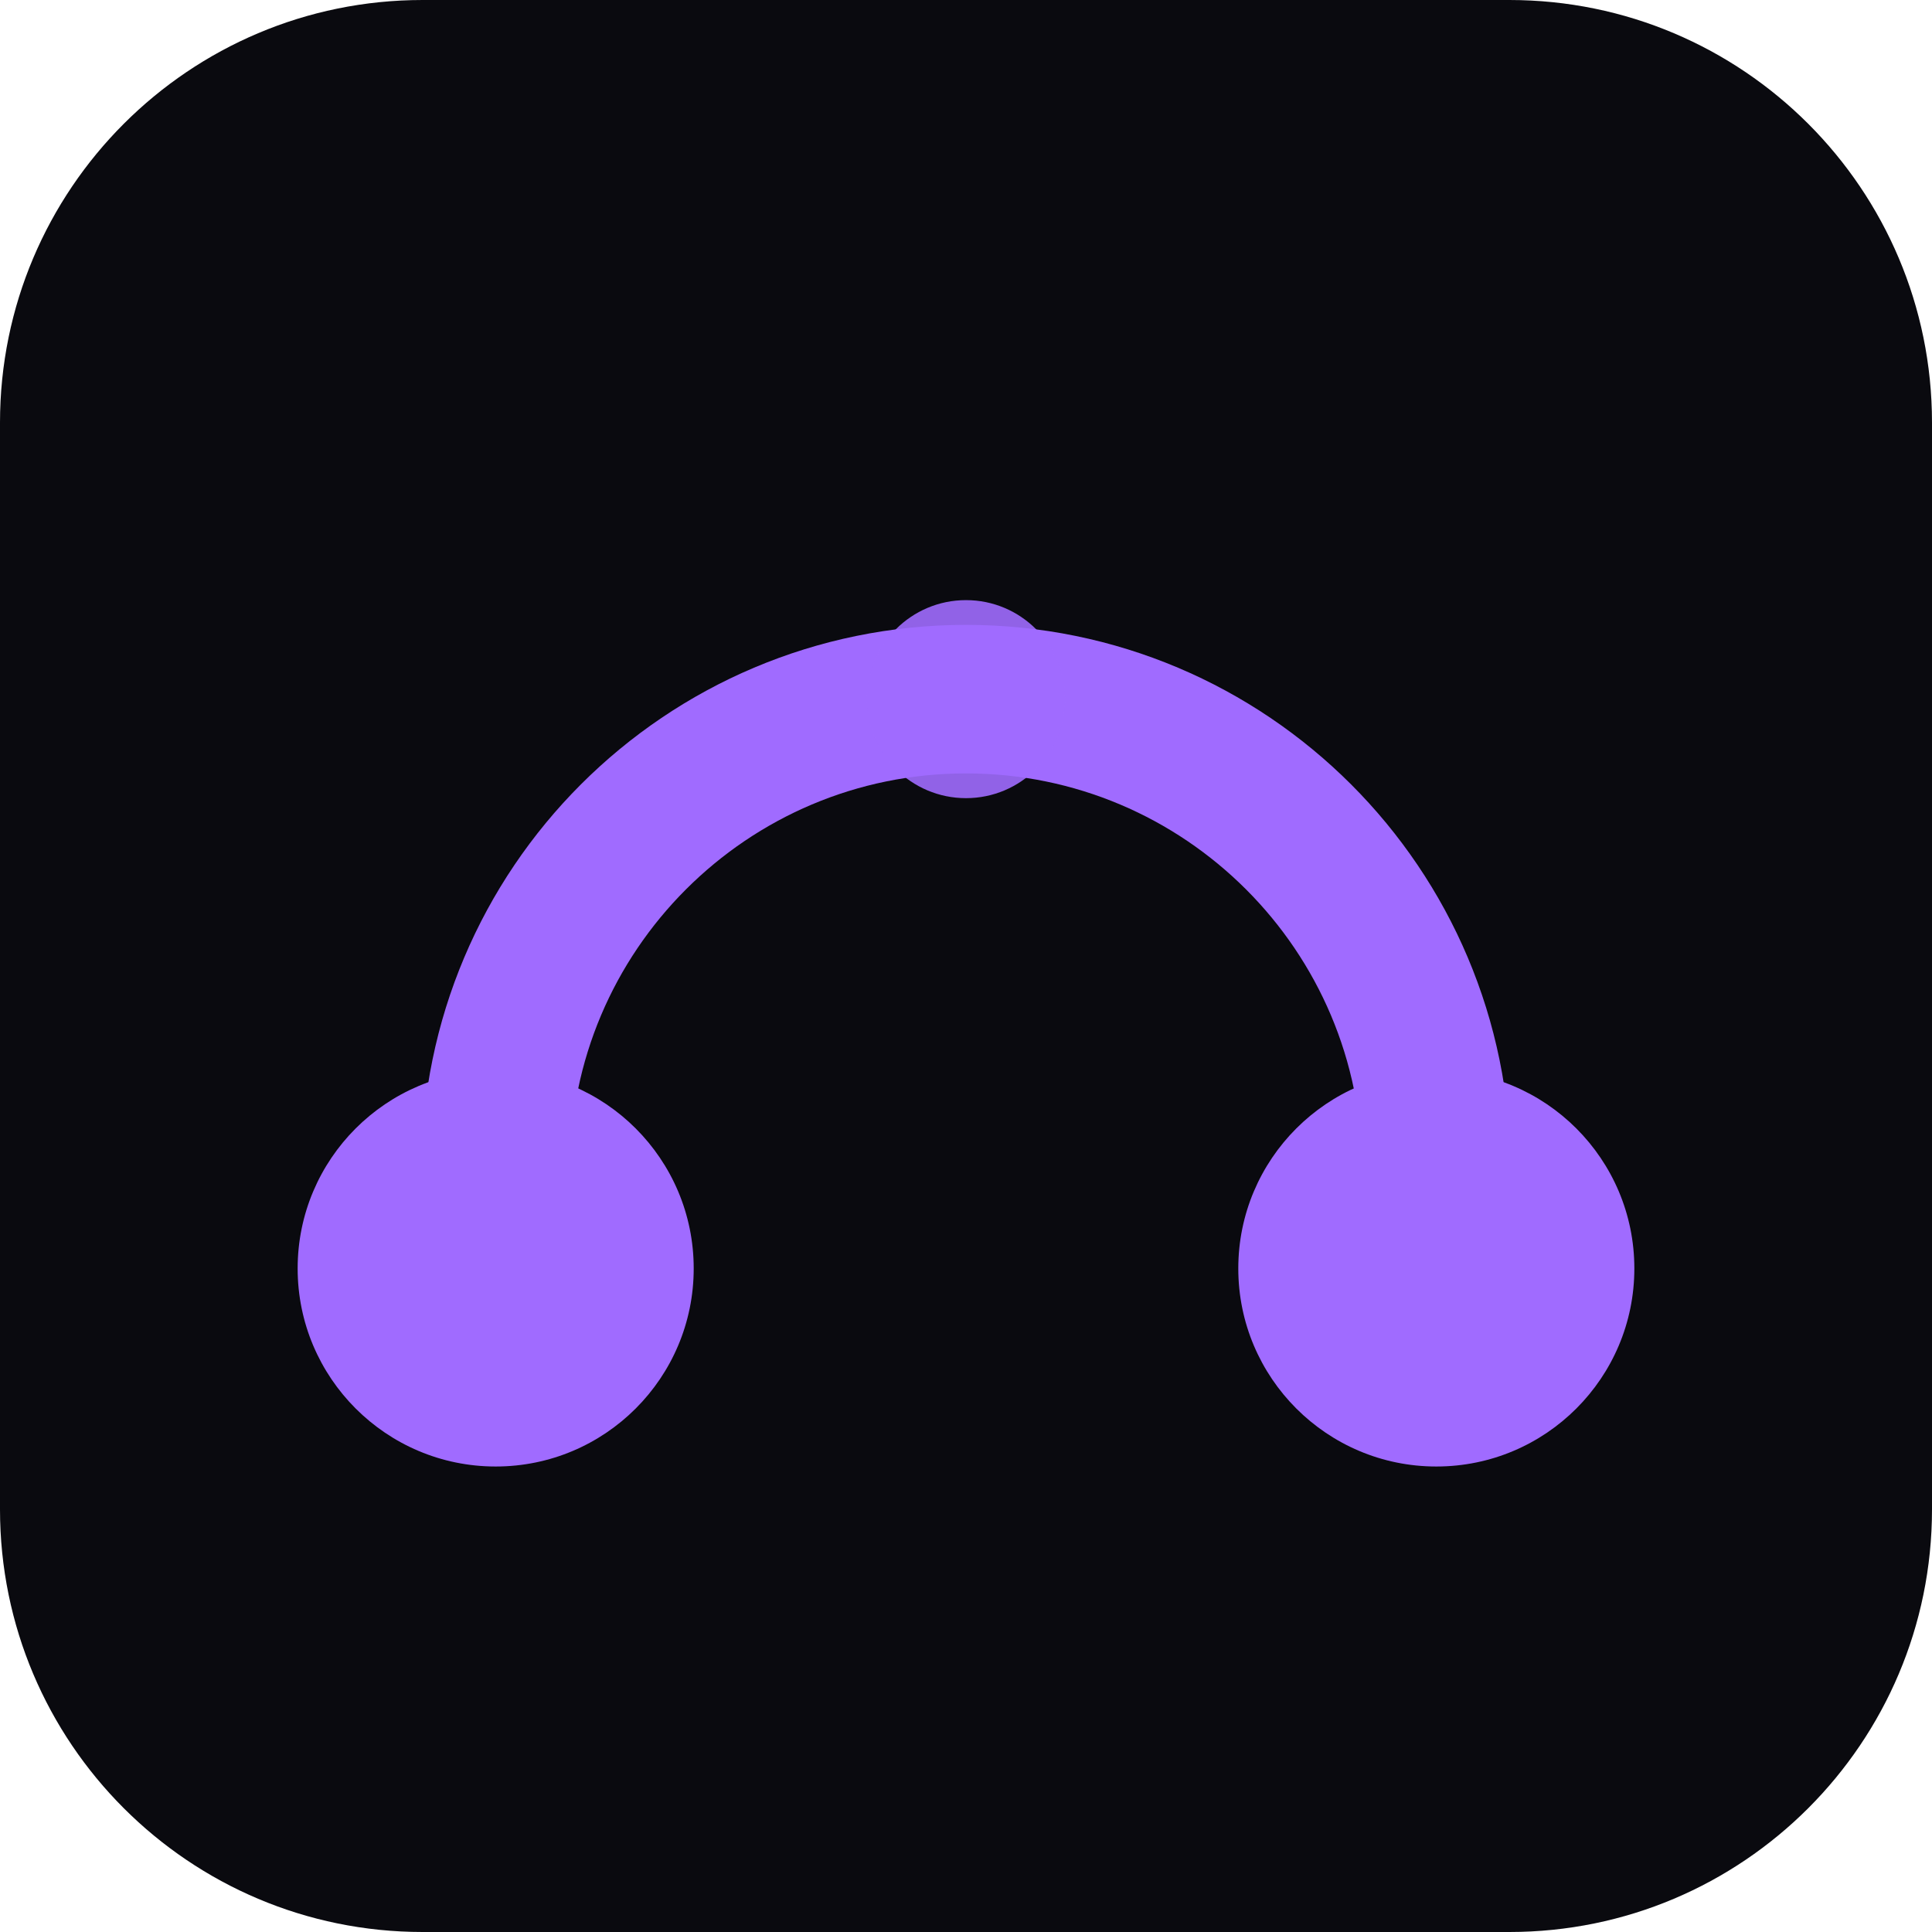
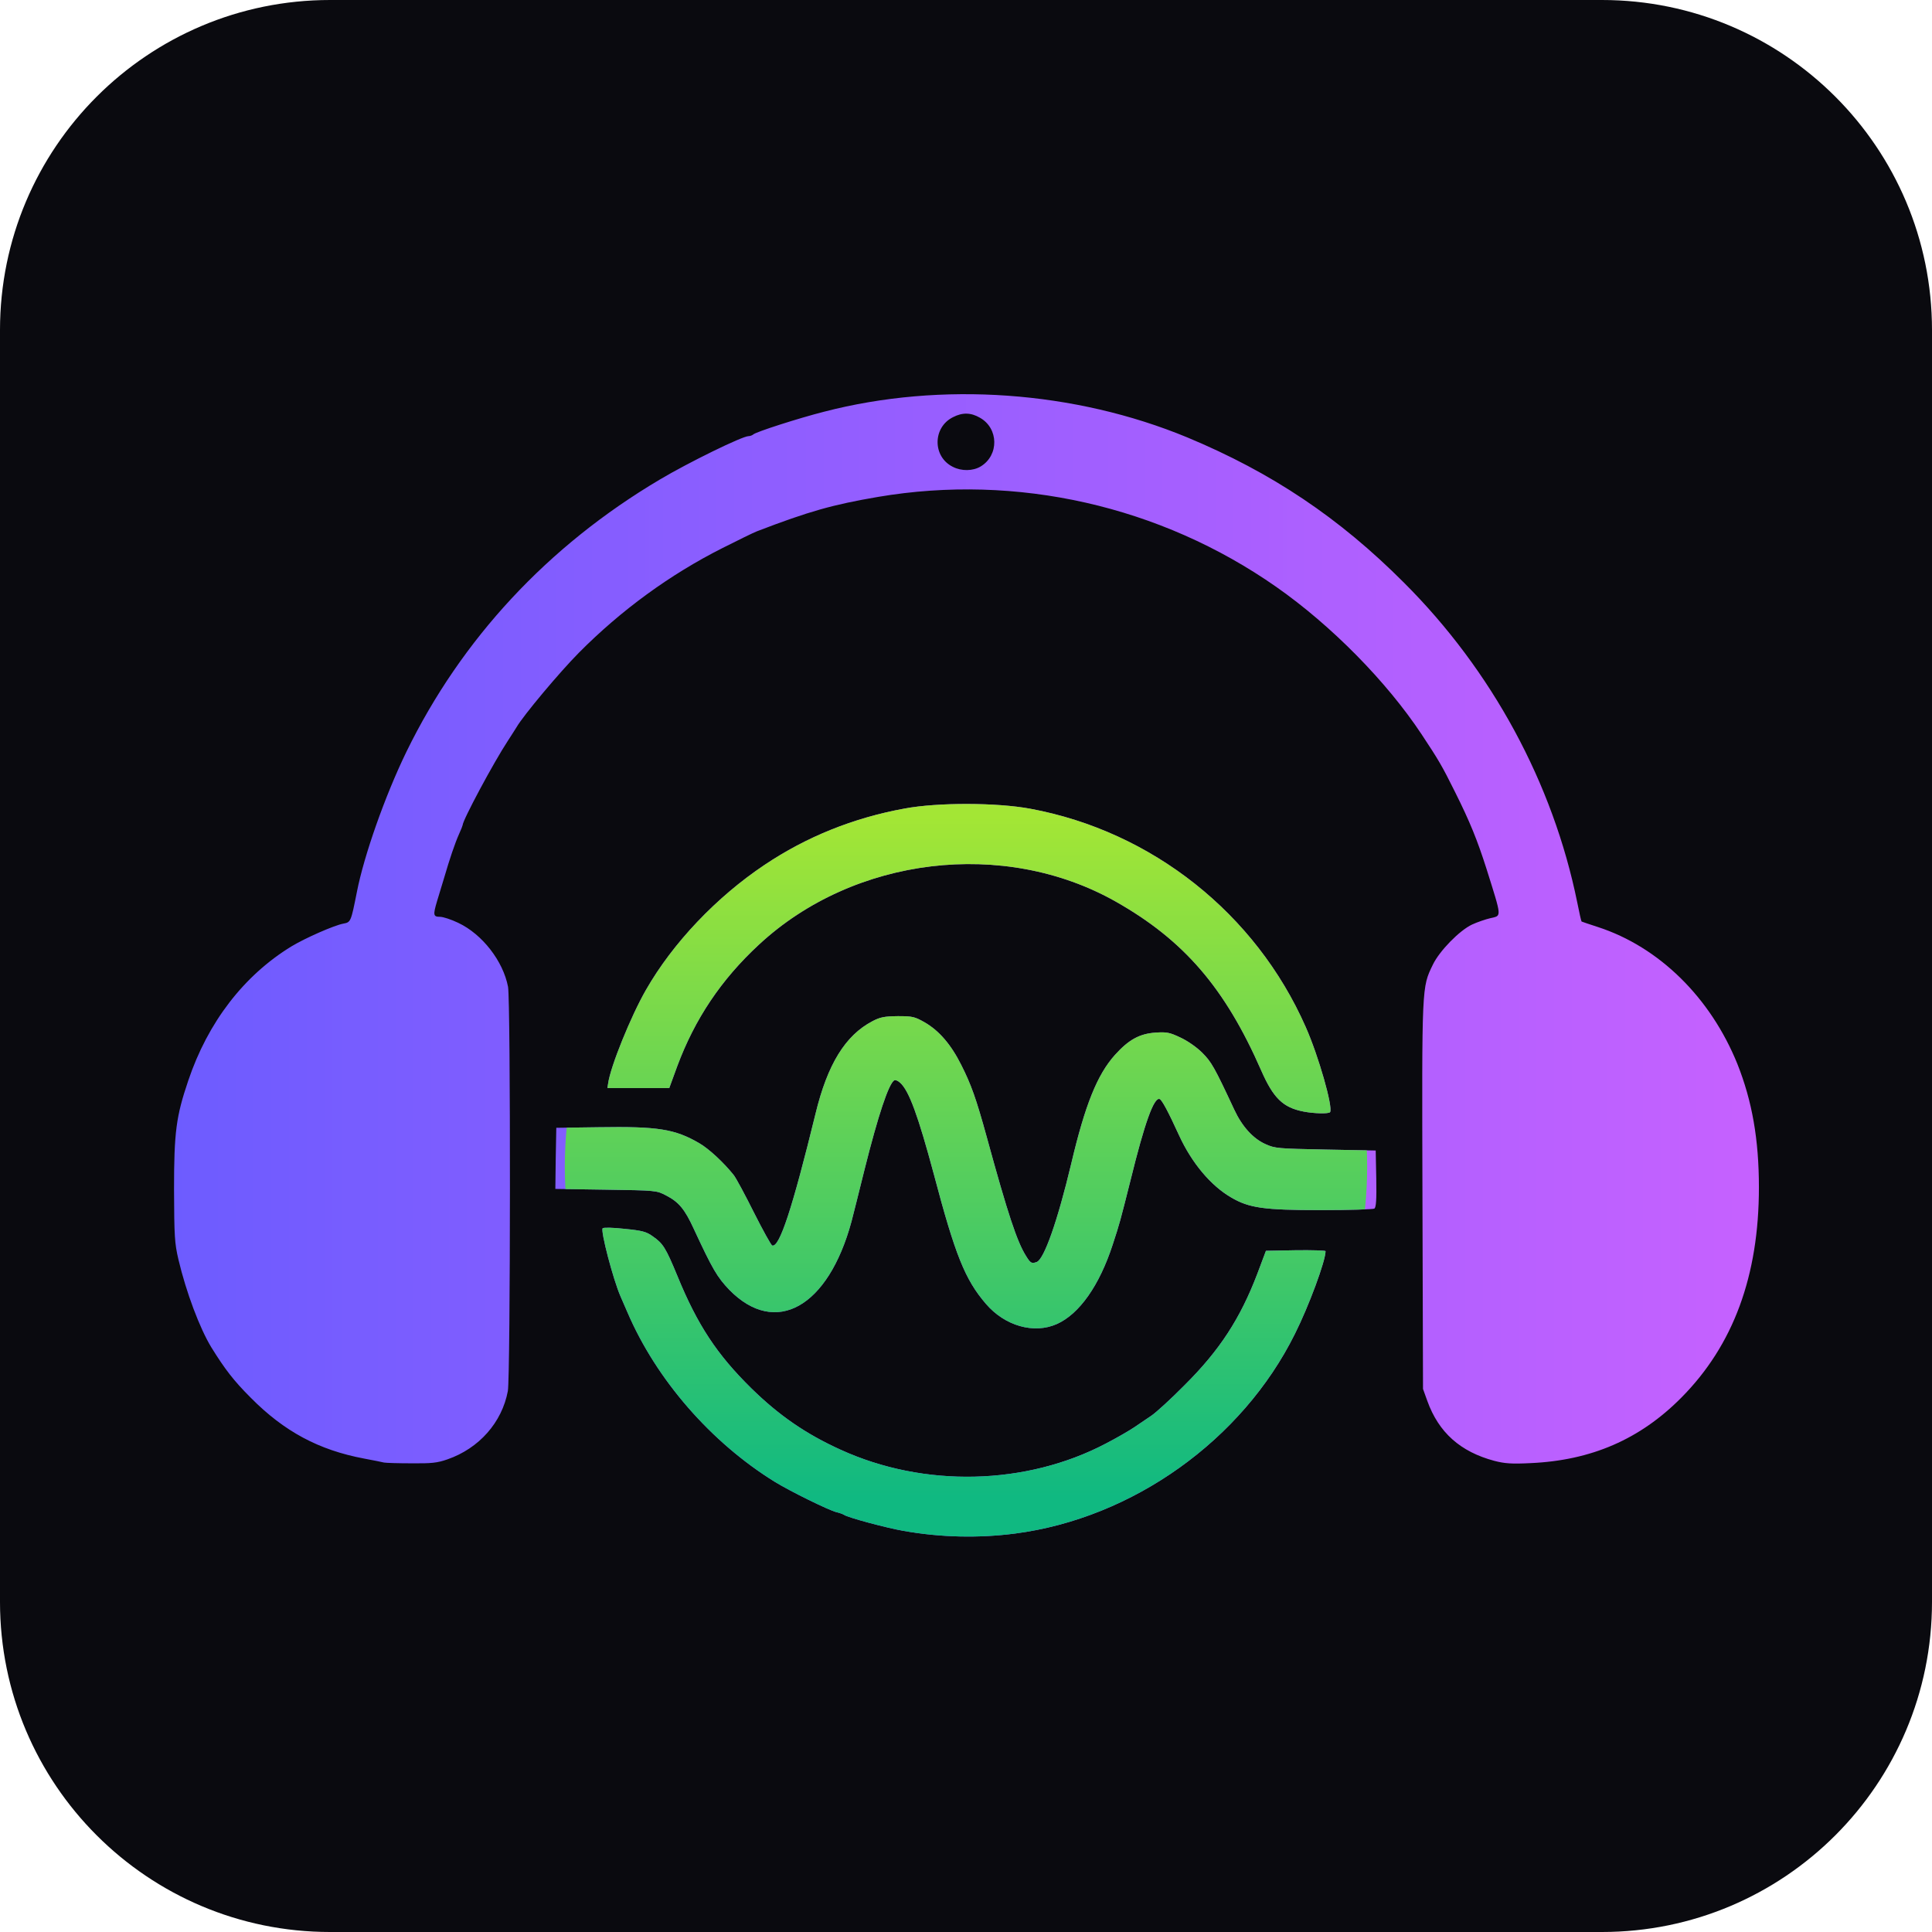
- <svg xmlns="http://www.w3.org/2000/svg" viewBox="0 0 128 128">
-   <rect width="128" height="128" rx="28" fill="#0a0a0f" />
-   <g transform="translate(64 66) scale(0.82) translate(-64 -64)">
-     <path d="M 26 78 A 38 38 0 0 1 102 78" stroke="#a06bff" stroke-width="12" stroke-linecap="round" fill="none" />
-     <circle cx="26" cy="86" r="16" fill="#a06bff" />
-     <circle cx="102" cy="86" r="16" fill="#a06bff" />
-     <circle cx="64" cy="40" r="8" fill="#a06bff" opacity="0.9" />
+ <svg xmlns="http://www.w3.org/2000/svg" viewBox="0 0 878 878">
+   <defs>
+     <linearGradient id="f" x1="20" y1="439" x2="858" y2="439" gradientUnits="userSpaceOnUse">
+       <stop offset="0" stop-color="#6d5cff" />
+       <stop offset="1" stop-color="#c661ff" />
+     </linearGradient>
+     <linearGradient id="c" x1="439" y1="360" x2="439" y2="720" gradientUnits="userSpaceOnUse">
+       <stop offset="0" stop-color="#a3e635" />
+       <stop offset="1" stop-color="#10b981" />
+     </linearGradient>
+     <clipPath id="b">
+       <circle cx="439" cy="545" r="212" />
+     </clipPath>
+   </defs>
+   <rect width="878" height="878" rx="150" fill="#0a0a0f" />
+   <g transform="translate(439 439) scale(0.86) translate(-439 -439)">
+     <path d="M 165.0 699.7 C 181.7 693.9 193.8 680.2 196.9 663.6 C 198.3 655.7 198.4 457.6 197.0 450.0 C 194.4 436.4 183.4 422.2 170.7 416.2 C 167.0 414.4 162.6 413.0 161.0 413.0 C 157.5 413.0 157.3 412.1 159.5 404.7 C 160.4 401.8 162.0 396.4 163.2 392.5 C 166.2 382.2 169.0 374.0 171.1 369.3 C 172.2 366.9 173.0 364.8 173.0 364.6 C 173.0 362.0 189.4 331.4 196.9 320.0 C 198.9 317.0 200.9 313.7 201.5 312.8 C 205.1 306.6 224.1 283.9 234.4 273.5 C 256.7 251.0 282.6 232.1 310.4 218.1 C 318.7 213.9 326.9 209.9 328.5 209.3 C 356.1 198.7 368.6 195.2 392.6 191.1 C 465.8 178.7 541.7 195.8 603.0 238.7 C 632.0 259.0 661.2 288.6 679.7 316.5 C 688.7 330.1 690.5 333.1 697.4 347.0 C 705.4 363.0 709.2 372.5 714.0 387.5 C 722.3 413.9 722.1 412.3 716.2 413.7 C 713.6 414.3 709.2 415.8 706.4 417.1 C 699.8 420.2 689.2 431.0 685.7 438.3 C 679.8 450.5 679.9 448.7 680.2 560.3 L 680.5 662.5 L 682.8 668.9 C 688.8 685.5 700.2 695.7 718.2 700.5 C 723.6 701.9 727.3 702.2 737.2 701.7 C 769.4 700.3 795.2 689.1 817.0 667.1 C 844.5 639.4 858.0 602.7 858.0 556.0 C 858.0 530.6 854.4 510.3 846.6 490.7 C 832.4 455.6 805.2 428.9 772.9 418.4 C 768.3 416.9 764.4 415.6 764.3 415.5 C 764.1 415.4 763.1 410.9 762.0 405.4 C 749.2 342.4 716.9 282.8 670.5 236.5 C 636.2 202.1 600.6 178.3 556.0 159.7 C 496.6 135.1 426.1 130.0 364.0 146.1 C 350.6 149.5 327.9 156.8 326.6 158.1 C 326.0 158.6 324.9 159.0 324.1 159.0 C 320.8 159.0 292.4 172.9 277.1 182.0 C 218.1 217.0 172.4 266.1 143.2 326.0 C 132.0 349.1 120.9 380.5 117.1 400.0 C 114.0 415.6 113.9 415.9 110.0 416.6 C 105.1 417.5 89.9 424.2 82.6 428.6 C 57.4 444.0 38.4 468.7 28.0 499.6 C 21.6 518.5 20.5 526.8 20.5 557.0 C 20.6 581.9 20.8 585.4 22.8 594.0 C 26.9 611.4 34.1 630.5 40.2 640.5 C 47.4 652.1 52.0 658.1 61.0 667.1 C 78.7 685.0 97.0 694.8 121.0 699.3 C 125.7 700.2 130.4 701.1 131.5 701.4 C 132.6 701.6 139.1 701.8 146.0 701.8 C 156.5 701.9 159.6 701.6 165.0 699.7 Z M 465.0 738.9 C 527.1 730.8 585.0 689.5 612.8 633.4 C 620.2 618.7 629.0 594.8 629.0 589.7 C 629.0 589.3 621.9 589.1 613.3 589.2 L 597.5 589.5 L 593.0 601.5 C 583.9 625.4 573.0 642.1 554.5 660.5 C 547.4 667.7 539.5 674.9 537.0 676.6 C 534.5 678.3 530.5 681.0 528.0 682.7 C 525.5 684.4 518.8 688.3 513.0 691.3 C 470.8 713.5 416.9 714.8 372.7 694.6 C 354.4 686.3 340.2 676.5 325.6 662.2 C 307.4 644.3 297.1 628.7 286.5 602.8 C 280.3 587.8 278.9 585.6 273.4 581.8 C 270.1 579.4 267.8 578.8 258.7 577.9 C 252.5 577.2 247.5 577.1 247.0 577.6 C 245.8 578.9 252.5 604.5 256.4 613.5 C 257.1 615.1 258.8 619.0 260.1 622.0 C 275.3 657.5 304.3 690.8 338.0 711.6 C 346.1 716.6 366.5 726.6 370.5 727.6 C 372.2 728.0 373.9 728.6 374.5 729.0 C 376.3 730.4 397.2 736.0 406.0 737.5 C 425.7 741.0 445.8 741.4 465.0 738.9 Z M 487.0 628.2 C 498.9 622.9 509.5 607.8 516.5 586.3 C 520.3 574.7 520.4 574.2 526.0 552.0 C 533.4 521.9 538.3 508.3 541.3 509.3 C 542.5 509.7 545.7 515.6 551.6 528.5 C 558.3 543.1 568.4 555.1 579.1 561.3 C 588.6 566.9 596.5 568.0 626.4 568.0 C 641.3 568.0 654.1 567.6 654.8 567.2 C 655.7 566.5 656.0 562.7 655.8 551.4 L 655.5 536.5 L 629.0 536.0 C 603.8 535.5 602.2 535.4 597.2 533.1 C 590.7 530.2 584.9 523.8 580.8 515.0 C 570.2 492.3 568.7 489.7 563.8 484.8 C 560.9 481.9 556.0 478.5 552.3 476.8 C 546.6 474.1 545.1 473.8 539.1 474.2 C 530.7 474.8 525.0 477.9 517.7 486.0 C 508.4 496.4 502.0 512.1 494.6 543.5 C 487.4 573.7 480.3 593.9 476.4 595.4 C 473.7 596.4 473.1 596.1 470.7 592.2 C 466.0 584.7 461.2 570.4 450.0 529.5 C 444.4 509.1 441.7 501.6 436.5 491.3 C 431.1 480.5 424.8 473.2 417.2 468.8 C 411.9 465.8 410.8 465.5 403.0 465.5 C 395.8 465.6 393.7 466.0 389.5 468.2 C 375.2 475.7 365.8 491.0 359.5 517.0 C 347.2 567.3 340.4 587.9 336.6 586.7 C 336.0 586.5 331.7 578.7 327.0 569.4 C 322.3 560.0 317.5 551.0 316.2 549.4 C 311.0 542.9 303.2 535.6 298.0 532.6 C 285.1 525.1 276.1 523.7 244.8 524.2 L 222.5 524.5 L 222.2 540.6 L 222.0 556.8 L 248.7 557.2 C 275.3 557.6 275.5 557.6 280.6 560.3 C 287.2 563.7 290.4 567.5 295.2 578.0 C 305.1 599.3 307.5 603.4 314.0 610.2 C 338.4 635.0 366.2 619.4 378.5 574.0 C 379.3 571.0 382.4 558.6 385.4 546.5 C 392.6 517.8 398.1 501.3 401.1 499.4 C 401.7 499.1 403.0 499.6 404.2 500.7 C 408.9 504.9 413.7 518.1 422.0 549.0 C 433.3 591.8 438.5 604.7 449.5 617.5 C 459.5 629.2 474.9 633.6 487.0 628.2 Z M 631.4 516.2 C 633.0 513.6 625.3 486.5 618.5 471.2 C 592.1 411.3 537.3 367.8 473.0 355.9 C 455.3 352.6 424.1 352.5 406.5 355.8 C 379.6 360.7 354.7 370.7 332.5 385.6 C 307.1 402.6 284.1 426.8 269.9 451.6 C 261.9 465.5 251.1 492.2 249.9 501.0 L 249.5 503.5 L 265.8 503.5 L 282.2 503.5 L 286.4 492.0 C 295.7 467.0 309.6 446.2 329.6 427.7 C 379.8 381.1 459.2 371.6 518.2 405.0 C 554.2 425.4 575.9 450.6 595.0 494.2 C 601.4 508.8 606.5 513.8 617.3 515.9 C 622.8 517.0 630.8 517.2 631.4 516.2 Z M 432.0 175.2 C 421.3 169.9 421.3 154.4 432.1 149.0 C 437.1 146.4 441.6 146.5 446.4 149.3 C 456.3 154.9 456.5 169.1 446.8 175.0 C 442.7 177.5 436.6 177.6 432.0 175.2 Z" fill="url(#f)" fill-rule="evenodd" />
+     <path d="M 165.0 699.7 C 181.7 693.9 193.8 680.2 196.9 663.6 C 198.3 655.7 198.4 457.6 197.0 450.0 C 194.4 436.4 183.4 422.2 170.7 416.2 C 167.0 414.4 162.6 413.0 161.0 413.0 C 157.5 413.0 157.3 412.1 159.5 404.7 C 160.4 401.8 162.0 396.4 163.2 392.5 C 166.2 382.2 169.0 374.0 171.1 369.3 C 172.2 366.9 173.0 364.8 173.0 364.6 C 173.0 362.0 189.4 331.4 196.9 320.0 C 198.9 317.0 200.9 313.7 201.5 312.8 C 205.1 306.6 224.1 283.9 234.4 273.5 C 256.7 251.0 282.6 232.1 310.4 218.1 C 318.7 213.9 326.9 209.9 328.5 209.3 C 356.1 198.7 368.6 195.2 392.6 191.1 C 465.8 178.7 541.7 195.8 603.0 238.7 C 632.0 259.0 661.2 288.6 679.7 316.5 C 688.7 330.1 690.5 333.1 697.4 347.0 C 705.4 363.0 709.2 372.5 714.0 387.5 C 722.3 413.9 722.1 412.3 716.2 413.7 C 713.6 414.3 709.2 415.8 706.4 417.1 C 699.8 420.2 689.2 431.0 685.7 438.3 C 679.8 450.5 679.9 448.7 680.2 560.3 L 680.5 662.5 L 682.8 668.9 C 688.8 685.5 700.2 695.7 718.2 700.5 C 723.6 701.9 727.3 702.2 737.2 701.7 C 769.4 700.3 795.2 689.1 817.0 667.1 C 844.5 639.4 858.0 602.7 858.0 556.0 C 858.0 530.6 854.4 510.3 846.6 490.7 C 832.4 455.6 805.2 428.9 772.9 418.4 C 768.3 416.9 764.4 415.6 764.3 415.5 C 764.1 415.4 763.1 410.9 762.0 405.4 C 749.2 342.4 716.9 282.8 670.5 236.5 C 636.2 202.1 600.6 178.3 556.0 159.7 C 496.6 135.1 426.1 130.0 364.0 146.1 C 350.6 149.5 327.9 156.8 326.6 158.1 C 326.0 158.6 324.9 159.0 324.1 159.0 C 320.8 159.0 292.4 172.9 277.1 182.0 C 218.1 217.0 172.4 266.1 143.2 326.0 C 132.0 349.1 120.9 380.5 117.1 400.0 C 114.0 415.6 113.9 415.9 110.0 416.6 C 105.1 417.5 89.9 424.2 82.6 428.6 C 57.4 444.0 38.4 468.7 28.0 499.6 C 21.6 518.5 20.5 526.8 20.5 557.0 C 20.6 581.9 20.8 585.4 22.8 594.0 C 26.9 611.4 34.1 630.5 40.2 640.5 C 47.4 652.1 52.0 658.1 61.0 667.1 C 78.7 685.0 97.0 694.8 121.0 699.3 C 125.7 700.2 130.4 701.1 131.5 701.4 C 132.6 701.6 139.1 701.8 146.0 701.8 C 156.5 701.9 159.6 701.6 165.0 699.7 Z M 465.0 738.9 C 527.1 730.8 585.0 689.5 612.8 633.4 C 620.2 618.7 629.0 594.8 629.0 589.7 C 629.0 589.3 621.9 589.1 613.3 589.2 L 597.5 589.5 L 593.0 601.5 C 583.9 625.4 573.0 642.1 554.5 660.5 C 547.4 667.7 539.5 674.9 537.0 676.6 C 534.5 678.3 530.5 681.0 528.0 682.7 C 525.5 684.4 518.8 688.3 513.0 691.3 C 470.8 713.5 416.9 714.8 372.7 694.6 C 354.4 686.3 340.2 676.5 325.6 662.2 C 307.4 644.3 297.1 628.7 286.5 602.8 C 280.3 587.8 278.9 585.6 273.4 581.8 C 270.1 579.4 267.8 578.8 258.7 577.9 C 252.5 577.2 247.5 577.1 247.0 577.6 C 245.8 578.9 252.5 604.5 256.4 613.5 C 257.1 615.1 258.8 619.0 260.1 622.0 C 275.3 657.5 304.3 690.8 338.0 711.6 C 346.1 716.6 366.5 726.6 370.5 727.6 C 372.2 728.0 373.9 728.6 374.5 729.0 C 376.3 730.4 397.2 736.0 406.0 737.5 C 425.7 741.0 445.8 741.4 465.0 738.9 Z M 487.0 628.2 C 498.9 622.9 509.5 607.8 516.5 586.3 C 520.3 574.7 520.4 574.2 526.0 552.0 C 533.4 521.9 538.3 508.3 541.3 509.3 C 542.5 509.7 545.7 515.6 551.6 528.5 C 558.3 543.1 568.4 555.1 579.1 561.3 C 588.6 566.9 596.5 568.0 626.4 568.0 C 641.3 568.0 654.1 567.6 654.8 567.2 C 655.7 566.5 656.0 562.7 655.8 551.4 L 655.5 536.5 L 629.0 536.0 C 603.8 535.5 602.2 535.4 597.2 533.1 C 590.7 530.2 584.9 523.8 580.8 515.0 C 570.2 492.3 568.7 489.7 563.8 484.8 C 560.9 481.9 556.0 478.5 552.3 476.8 C 546.6 474.1 545.1 473.8 539.1 474.2 C 530.7 474.8 525.0 477.9 517.7 486.0 C 508.4 496.4 502.0 512.1 494.6 543.5 C 487.4 573.7 480.3 593.9 476.4 595.4 C 473.7 596.4 473.1 596.1 470.7 592.2 C 466.0 584.7 461.2 570.4 450.0 529.5 C 444.4 509.1 441.7 501.6 436.5 491.3 C 431.1 480.5 424.8 473.2 417.2 468.8 C 411.9 465.8 410.8 465.5 403.0 465.5 C 395.8 465.6 393.7 466.0 389.5 468.2 C 375.2 475.7 365.8 491.0 359.5 517.0 C 347.2 567.3 340.4 587.9 336.6 586.7 C 336.0 586.5 331.7 578.7 327.0 569.4 C 322.3 560.0 317.5 551.0 316.2 549.4 C 311.0 542.9 303.2 535.6 298.0 532.6 C 285.1 525.1 276.1 523.7 244.8 524.2 L 222.5 524.5 L 222.2 540.6 L 222.0 556.8 L 248.7 557.2 C 275.3 557.6 275.5 557.6 280.6 560.3 C 287.2 563.7 290.4 567.5 295.2 578.0 C 305.1 599.3 307.5 603.4 314.0 610.2 C 338.4 635.0 366.2 619.4 378.5 574.0 C 379.3 571.0 382.4 558.6 385.4 546.5 C 392.6 517.8 398.1 501.3 401.1 499.4 C 401.7 499.1 403.0 499.6 404.2 500.7 C 408.9 504.9 413.7 518.1 422.0 549.0 C 433.3 591.8 438.5 604.7 449.5 617.5 C 459.5 629.2 474.9 633.6 487.0 628.2 Z M 631.4 516.2 C 633.0 513.6 625.3 486.5 618.5 471.2 C 592.1 411.3 537.3 367.8 473.0 355.9 C 455.3 352.6 424.1 352.5 406.5 355.8 C 379.6 360.7 354.7 370.7 332.5 385.6 C 307.1 402.6 284.1 426.8 269.9 451.6 C 261.9 465.5 251.1 492.2 249.9 501.0 L 249.5 503.5 L 265.8 503.5 L 282.2 503.5 L 286.4 492.0 C 295.7 467.0 309.6 446.2 329.6 427.7 C 379.8 381.1 459.2 371.6 518.2 405.0 C 554.2 425.4 575.9 450.6 595.0 494.2 C 601.4 508.8 606.5 513.8 617.3 515.9 C 622.8 517.0 630.8 517.2 631.4 516.2 Z M 432.0 175.2 C 421.3 169.9 421.3 154.4 432.1 149.0 C 437.1 146.4 441.6 146.5 446.4 149.3 C 456.3 154.9 456.5 169.1 446.8 175.0 C 442.7 177.5 436.6 177.6 432.0 175.2 Z" fill="url(#c)" fill-rule="evenodd" clip-path="url(#b)" />
  </g>
</svg>
